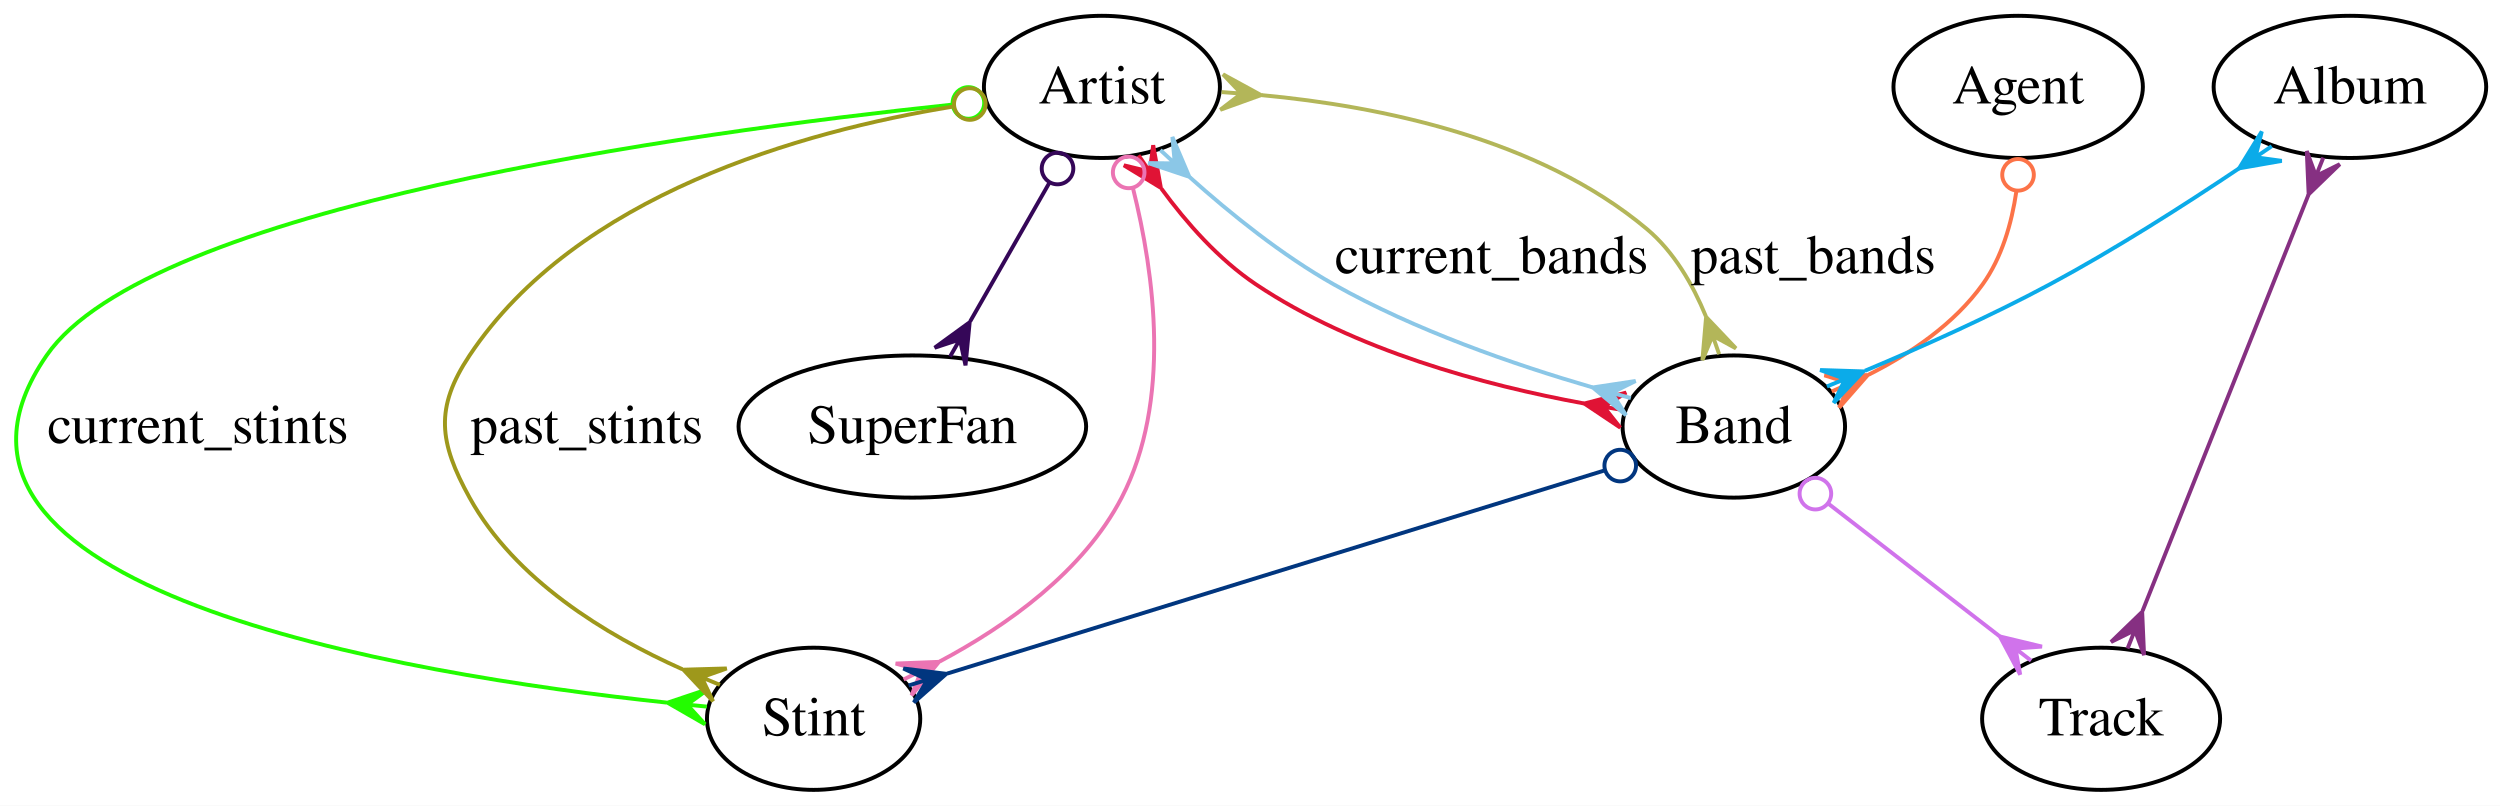
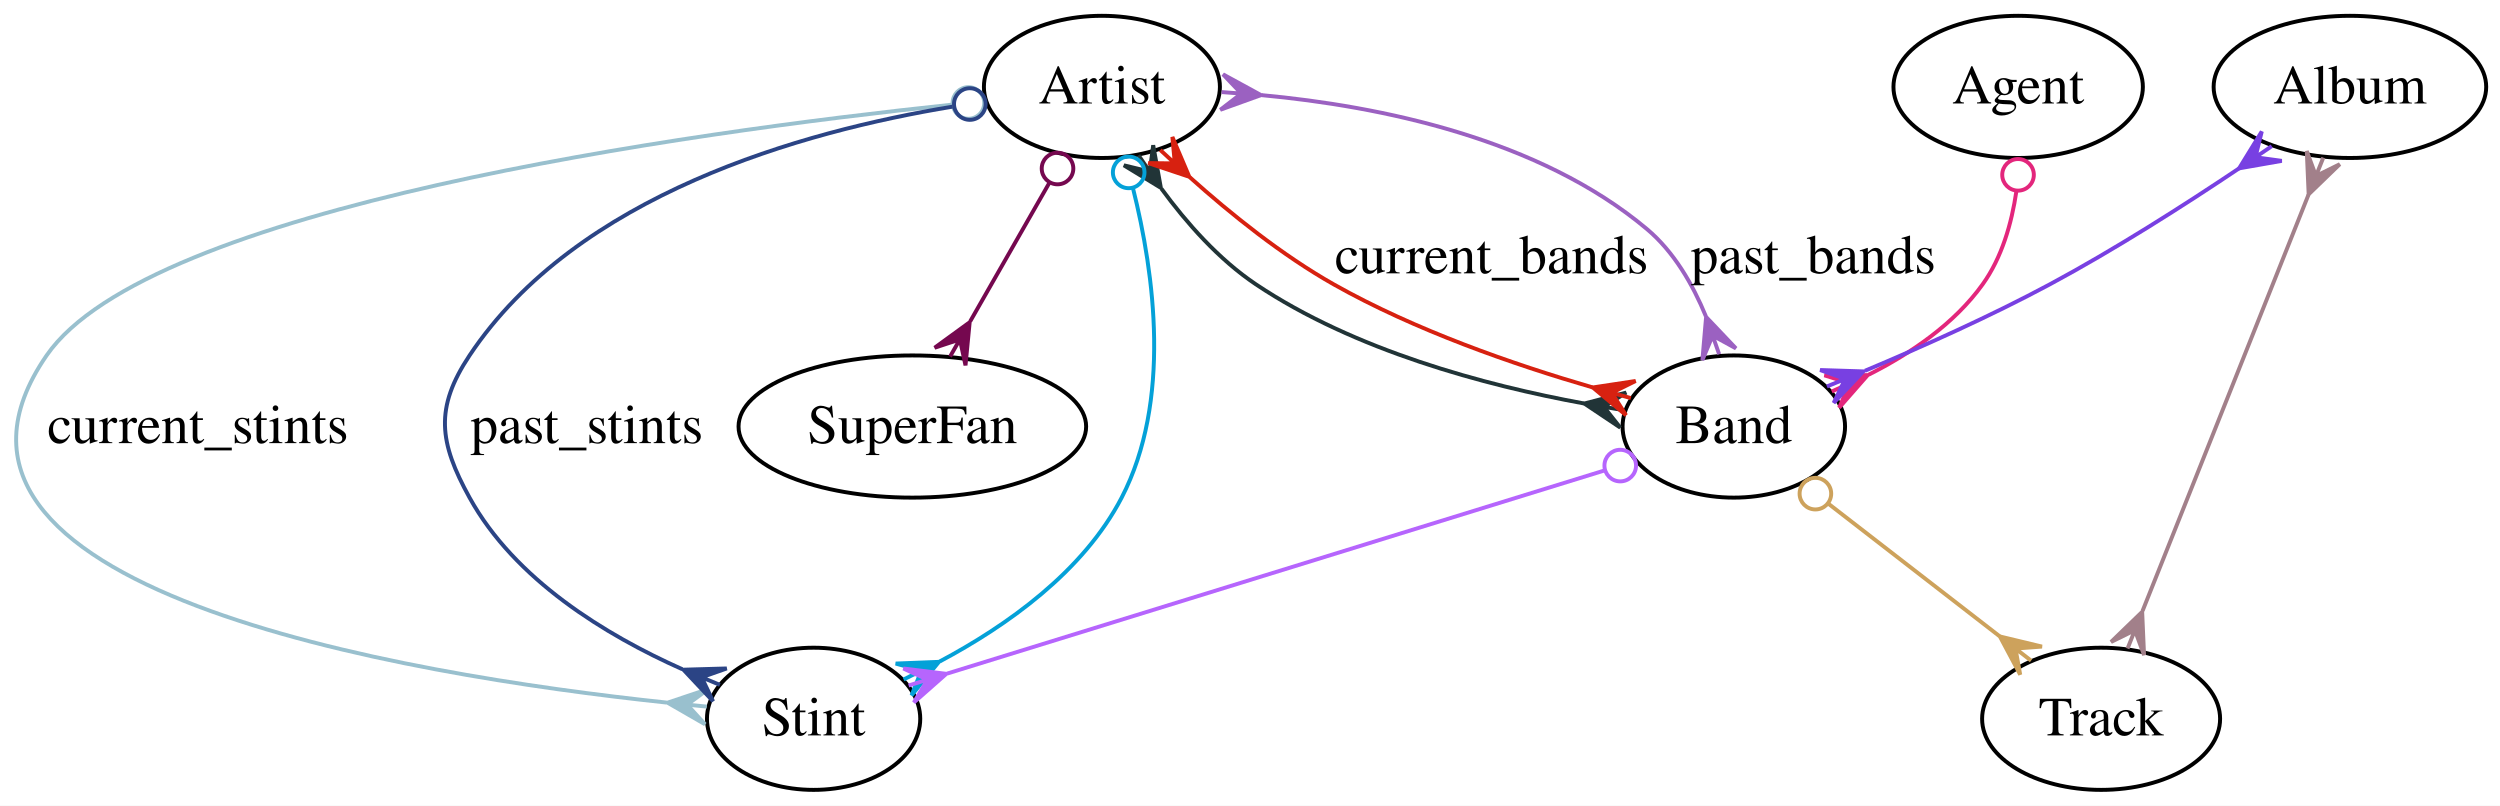
<svg xmlns="http://www.w3.org/2000/svg" width="633pt" height="204pt" viewBox="0.00 0.00 633.01 204.00">
  <g id="graph0" class="graph" transform="scale(1 1) rotate(0) translate(4 200)">
    <polygon fill="white" stroke="none" points="-4,4 -4,-200 629.008,-200 629.008,4 -4,4" />
    <g id="node1" class="node">
      <ellipse fill="none" stroke="black" cx="507.008" cy="-178" rx="31.577" ry="18" />
      <text text-anchor="middle" x="507.008" y="-173.8" font-family="Times,serif" font-size="14.00">Agent</text>
    </g>
    <g id="node4" class="node">
      <ellipse fill="none" stroke="black" cx="435.008" cy="-92" rx="28.166" ry="18" />
      <text text-anchor="middle" x="435.008" y="-87.8" font-family="Times,serif" font-size="14.00">Band</text>
    </g>
    <g id="edge1" class="edge">
-       <path fill="none" stroke="#fc7348" d="M506.549,-151.53C505.352,-143.408 502.875,-134.779 498.008,-128 490.84,-118.016 479.898,-110.541 469.133,-105.12" />
-       <ellipse fill="none" stroke="#fc7348" cx="506.975" cy="-155.733" rx="4" ry="4" />
-       <polygon fill="#fc7348" stroke="#fc7348" points="468.916,-105.021 461.685,-96.778 464.367,-102.947 459.818,-100.872 459.818,-100.872 459.818,-100.872 464.367,-102.947 457.951,-104.967 468.916,-105.021 468.916,-105.021" />
+       <path fill="none" stroke="#e3267c" d="M506.549,-151.53C505.352,-143.408 502.875,-134.779 498.008,-128 490.84,-118.016 479.898,-110.541 469.133,-105.12" />
+       <ellipse fill="none" stroke="#e3267c" cx="506.975" cy="-155.733" rx="4" ry="4" />
+       <polygon fill="#e3267c" stroke="#e3267c" points="468.916,-105.021 461.685,-96.778 464.367,-102.947 459.818,-100.872 459.818,-100.872 459.818,-100.872 464.367,-102.947 457.951,-104.967 468.916,-105.021 468.916,-105.021" />
    </g>
    <g id="node2" class="node">
      <ellipse fill="none" stroke="black" cx="591.008" cy="-178" rx="34.508" ry="18" />
      <text text-anchor="middle" x="591.008" y="-173.8" font-family="Times,serif" font-size="14.00">Album</text>
    </g>
    <g id="edge3" class="edge">
-       <path fill="none" stroke="#0babe9" d="M562.944,-157.372C548.878,-147.934 531.389,-136.791 515.008,-128 500.03,-119.962 482.826,-112.251 468.219,-106.123" />
-       <polygon fill="#0babe9" stroke="#0babe9" points="562.947,-157.374 568.692,-166.715 567.083,-160.183 571.22,-162.992 571.22,-162.992 571.22,-162.992 567.083,-160.183 573.748,-159.269 562.947,-157.374 562.947,-157.374" />
-       <polygon fill="#0babe9" stroke="#0babe9" points="467.825,-105.96 460.296,-97.988 463.203,-104.054 458.58,-102.148 458.58,-102.148 458.58,-102.148 463.203,-104.054 456.865,-106.308 467.825,-105.96 467.825,-105.96" />
+       <path fill="none" stroke="#7840e2" d="M562.944,-157.372C548.878,-147.934 531.389,-136.791 515.008,-128 500.03,-119.962 482.826,-112.251 468.219,-106.123" />
+       <polygon fill="#7840e2" stroke="#7840e2" points="562.947,-157.374 568.692,-166.715 567.083,-160.183 571.22,-162.992 571.22,-162.992 571.22,-162.992 567.083,-160.183 573.748,-159.269 562.947,-157.374 562.947,-157.374" />
+       <polygon fill="#7840e2" stroke="#7840e2" points="467.825,-105.96 460.296,-97.988 463.203,-104.054 458.58,-102.148 458.58,-102.148 458.58,-102.148 463.203,-104.054 456.865,-106.308 467.825,-105.96 467.825,-105.96" />
    </g>
    <g id="node7" class="node">
      <ellipse fill="none" stroke="black" cx="528.008" cy="-18" rx="30.13" ry="18" />
      <text text-anchor="middle" x="528.008" y="-13.8" font-family="Times,serif" font-size="14.00">Track</text>
    </g>
    <g id="edge2" class="edge">
-       <path fill="none" stroke="#863082" d="M580.529,-150.719C568.878,-121.498 550.168,-74.577 538.509,-45.335" />
-       <polygon fill="#863082" stroke="#863082" points="580.562,-150.802 580.086,-161.758 582.414,-155.447 584.266,-160.091 584.266,-160.091 584.266,-160.091 582.414,-155.447 588.446,-158.425 580.562,-150.802 580.562,-150.802" />
-       <polygon fill="#863082" stroke="#863082" points="538.405,-45.076 538.882,-34.12 536.554,-40.432 534.702,-35.787 534.702,-35.787 534.702,-35.787 536.554,-40.432 530.522,-37.454 538.405,-45.076 538.405,-45.076" />
+       <path fill="none" stroke="#a2808a" d="M580.529,-150.719C568.878,-121.498 550.168,-74.577 538.509,-45.335" />
+       <polygon fill="#a2808a" stroke="#a2808a" points="580.562,-150.802 580.086,-161.758 582.414,-155.447 584.266,-160.091 584.266,-160.091 584.266,-160.091 582.414,-155.447 588.446,-158.425 580.562,-150.802 580.562,-150.802" />
+       <polygon fill="#a2808a" stroke="#a2808a" points="538.405,-45.076 538.882,-34.12 536.554,-40.432 534.702,-35.787 534.702,-35.787 534.702,-35.787 536.554,-40.432 530.522,-37.454 538.405,-45.076 538.405,-45.076" />
    </g>
    <g id="node3" class="node">
      <ellipse fill="none" stroke="black" cx="275.008" cy="-178" rx="29.879" ry="18" />
      <text text-anchor="middle" x="275.008" y="-173.8" font-family="Times,serif" font-size="14.00">Artist</text>
    </g>
    <g id="edge8" class="edge">
-       <path fill="none" stroke="#e01335" d="M290.084,-152.217C296.493,-143.469 304.658,-134.261 314.008,-128 338.921,-111.317 371.857,-102.465 397.076,-97.84" />
-       <polygon fill="#e01335" stroke="#e01335" points="289.934,-152.437 280.569,-158.143 287.107,-156.562 284.281,-160.686 284.281,-160.686 284.281,-160.686 287.107,-156.562 287.993,-163.23 289.934,-152.437 289.934,-152.437" />
-       <polygon fill="#e01335" stroke="#e01335" points="397.158,-97.826 407.768,-100.597 402.089,-96.993 407.019,-96.16 407.019,-96.16 407.019,-96.16 402.089,-96.993 406.269,-91.723 397.158,-97.826 397.158,-97.826" />
+       <path fill="none" stroke="#213437" d="M290.084,-152.217C296.493,-143.469 304.658,-134.261 314.008,-128 338.921,-111.317 371.857,-102.465 397.076,-97.84" />
+       <polygon fill="#213437" stroke="#213437" points="289.934,-152.437 280.569,-158.143 287.107,-156.562 284.281,-160.686 284.281,-160.686 284.281,-160.686 287.107,-156.562 287.993,-163.23 289.934,-152.437 289.934,-152.437" />
+       <polygon fill="#213437" stroke="#213437" points="397.158,-97.826 407.768,-100.597 402.089,-96.993 407.019,-96.16 407.019,-96.16 407.019,-96.16 402.089,-96.993 406.269,-91.723 397.158,-97.826 397.158,-97.826" />
    </g>
    <g id="edge9" class="edge">
-       <path fill="none" stroke="#8bc7e7" d="M297.222,-155.157C307.641,-145.817 320.625,-135.387 333.704,-128 354.218,-116.414 379.219,-107.727 399.252,-101.906" />
-       <polygon fill="#8bc7e7" stroke="#8bc7e7" points="297.141,-155.232 286.742,-158.713 293.469,-158.625 289.796,-162.018 289.796,-162.018 289.796,-162.018 293.469,-158.625 292.85,-165.323 297.141,-155.232 297.141,-155.232" />
-       <polygon fill="#8bc7e7" stroke="#8bc7e7" points="399.303,-101.892 410.145,-103.535 404.119,-100.546 408.934,-99.201 408.934,-99.201 408.934,-99.201 404.119,-100.546 407.723,-94.867 399.303,-101.892 399.303,-101.892" />
+       <path fill="none" stroke="#d72110" d="M297.222,-155.157C307.641,-145.817 320.625,-135.387 333.704,-128 354.218,-116.414 379.219,-107.727 399.252,-101.906" />
+       <polygon fill="#d72110" stroke="#d72110" points="297.141,-155.232 286.742,-158.713 293.469,-158.625 289.796,-162.018 289.796,-162.018 289.796,-162.018 293.469,-158.625 292.85,-165.323 297.141,-155.232 297.141,-155.232" />
+       <polygon fill="#d72110" stroke="#d72110" points="399.303,-101.892 410.145,-103.535 404.119,-100.546 408.934,-99.201 408.934,-99.201 408.934,-99.201 404.119,-100.546 407.723,-94.867 399.303,-101.892 399.303,-101.892" />
      <text text-anchor="middle" x="373.66" y="-130.8" font-family="Times,serif" font-size="14.00">current_bands</text>
    </g>
    <g id="edge10" class="edge">
-       <path fill="none" stroke="#b3b659" d="M315.475,-175.91C345.485,-173.106 385.75,-164.894 413.008,-142 419.811,-136.287 424.597,-128.04 427.925,-119.937" />
-       <polygon fill="#b3b659" stroke="#b3b659" points="315.297,-175.923 304.981,-172.204 310.312,-176.307 305.327,-176.691 305.327,-176.691 305.327,-176.691 310.312,-176.307 305.672,-181.178 315.297,-175.923 315.297,-175.923" />
-       <polygon fill="#b3b659" stroke="#b3b659" points="427.994,-119.741 435.547,-111.791 429.647,-115.022 431.3,-110.303 431.3,-110.303 431.3,-110.303 429.647,-115.022 427.053,-108.815 427.994,-119.741 427.994,-119.741" />
+       <path fill="none" stroke="#9b61c1" d="M315.475,-175.91C345.485,-173.106 385.75,-164.894 413.008,-142 419.811,-136.287 424.597,-128.04 427.925,-119.937" />
+       <polygon fill="#9b61c1" stroke="#9b61c1" points="315.297,-175.923 304.981,-172.204 310.312,-176.307 305.327,-176.691 305.327,-176.691 305.327,-176.691 310.312,-176.307 305.672,-181.178 315.297,-175.923 315.297,-175.923" />
+       <polygon fill="#9b61c1" stroke="#9b61c1" points="427.994,-119.741 435.547,-111.791 429.647,-115.022 431.3,-110.303 431.3,-110.303 431.3,-110.303 429.647,-115.022 427.053,-108.815 427.994,-119.741 427.994,-119.741" />
      <text text-anchor="middle" x="455.115" y="-130.8" font-family="Times,serif" font-size="14.00">past_bands</text>
    </g>
    <g id="node5" class="node">
      <ellipse fill="none" stroke="black" cx="202.008" cy="-18" rx="27" ry="18" />
      <text text-anchor="middle" x="202.008" y="-13.8" font-family="Times,serif" font-size="14.00">Stint</text>
    </g>
    <g id="edge5" class="edge">
-       <path fill="none" stroke="#23fc00" d="M236.921,-173.489C169.482,-166.357 33.712,-147.566 7.801,-110 -32.936,-50.939 97.682,-29.232 164.777,-22.107" />
-       <ellipse fill="none" stroke="#23fc00" cx="241.206" cy="-173.93" rx="4" ry="4" />
-       <polygon fill="#23fc00" stroke="#23fc00" points="165.014,-22.084 175.413,-25.563 169.989,-21.585 174.964,-21.086 174.964,-21.086 174.964,-21.086 169.989,-21.585 174.515,-16.608 165.014,-22.084 165.014,-22.084" />
+       <path fill="none" stroke="#99c0ce" d="M236.921,-173.489C169.482,-166.357 33.712,-147.566 7.801,-110 -32.936,-50.939 97.682,-29.232 164.777,-22.107" />
+       <ellipse fill="none" stroke="#99c0ce" cx="241.206" cy="-173.93" rx="4" ry="4" />
+       <polygon fill="#99c0ce" stroke="#99c0ce" points="165.014,-22.084 175.413,-25.563 169.989,-21.585 174.964,-21.086 174.964,-21.086 174.964,-21.086 169.989,-21.585 174.515,-16.608 165.014,-22.084 165.014,-22.084" />
      <text text-anchor="middle" x="46.112" y="-87.8" font-family="Times,serif" font-size="14.00">current_stints</text>
    </g>
    <g id="edge6" class="edge">
-       <path fill="none" stroke="#9e981b" d="M237.201,-172.998C199.035,-166.72 141.977,-150.696 114.891,-110 106.026,-96.68 107.166,-88.012 114.891,-74 126.341,-53.23 149.302,-39.221 168.777,-30.54" />
-       <ellipse fill="none" stroke="#9e981b" cx="241.56" cy="-173.661" rx="4" ry="4" />
-       <polygon fill="#9e981b" stroke="#9e981b" points="169.044,-30.43 180.005,-30.746 173.661,-28.51 178.277,-26.59 178.277,-26.59 178.277,-26.59 173.661,-28.51 176.55,-22.435 169.044,-30.43 169.044,-30.43" />
+       <path fill="none" stroke="#2b4485" d="M237.201,-172.998C199.035,-166.72 141.977,-150.696 114.891,-110 106.026,-96.68 107.166,-88.012 114.891,-74 126.341,-53.23 149.302,-39.221 168.777,-30.54" />
+       <ellipse fill="none" stroke="#2b4485" cx="241.56" cy="-173.661" rx="4" ry="4" />
+       <polygon fill="#2b4485" stroke="#2b4485" points="169.044,-30.43 180.005,-30.746 173.661,-28.51 178.277,-26.59 178.277,-26.59 178.277,-26.59 173.661,-28.51 176.55,-22.435 169.044,-30.43 169.044,-30.43" />
      <text text-anchor="middle" x="144.567" y="-87.8" font-family="Times,serif" font-size="14.00">past_stints</text>
    </g>
    <g id="edge7" class="edge">
-       <path fill="none" stroke="#eb74b3" d="M282.865,-152.378C288.345,-130.527 292.649,-98.381 280.008,-74 270.291,-55.258 250.926,-41.549 233.924,-32.505" />
-       <ellipse fill="none" stroke="#eb74b3" cx="281.787" cy="-156.35" rx="4" ry="4" />
-       <polygon fill="#eb74b3" stroke="#eb74b3" points="233.748,-32.417 226.804,-23.93 229.273,-30.187 224.797,-27.957 224.797,-27.957 224.797,-27.957 229.273,-30.187 222.791,-31.985 233.748,-32.417 233.748,-32.417" />
+       <path fill="none" stroke="#04a1d8" d="M282.865,-152.378C288.345,-130.527 292.649,-98.381 280.008,-74 270.291,-55.258 250.926,-41.549 233.924,-32.505" />
+       <ellipse fill="none" stroke="#04a1d8" cx="281.787" cy="-156.35" rx="4" ry="4" />
+       <polygon fill="#04a1d8" stroke="#04a1d8" points="233.748,-32.417 226.804,-23.93 229.273,-30.187 224.797,-27.957 224.797,-27.957 224.797,-27.957 229.273,-30.187 222.791,-31.985 233.748,-32.417 233.748,-32.417" />
    </g>
    <g id="node6" class="node">
      <ellipse fill="none" stroke="black" cx="227.008" cy="-92" rx="44.006" ry="18" />
      <text text-anchor="middle" x="227.008" y="-87.8" font-family="Times,serif" font-size="14.00">SuperFan</text>
    </g>
    <g id="edge4" class="edge">
-       <path fill="none" stroke="#350758" d="M261.783,-153.855C255.539,-142.929 248.067,-129.853 241.652,-118.628" />
-       <ellipse fill="none" stroke="#350758" cx="263.769" cy="-157.331" rx="4" ry="4" />
-       <polygon fill="#350758" stroke="#350758" points="241.524,-118.404 240.47,-107.489 239.044,-114.062 236.563,-109.721 236.563,-109.721 236.563,-109.721 239.044,-114.062 232.656,-111.954 241.524,-118.404 241.524,-118.404" />
+       <path fill="none" stroke="#75084f" d="M261.783,-153.855C255.539,-142.929 248.067,-129.853 241.652,-118.628" />
+       <ellipse fill="none" stroke="#75084f" cx="263.769" cy="-157.331" rx="4" ry="4" />
+       <polygon fill="#75084f" stroke="#75084f" points="241.524,-118.404 240.47,-107.489 239.044,-114.062 236.563,-109.721 236.563,-109.721 236.563,-109.721 239.044,-114.062 232.656,-111.954 241.524,-118.404 241.524,-118.404" />
    </g>
    <g id="edge12" class="edge">
-       <path fill="none" stroke="#01367f" d="M402.25,-80.877C358.235,-67.276 280.398,-43.223 235.84,-29.455" />
-       <ellipse fill="none" stroke="#01367f" cx="406.251" cy="-82.114" rx="4" ry="4" />
-       <polygon fill="#01367f" stroke="#01367f" points="235.62,-29.387 227.394,-22.135 230.843,-27.91 226.066,-26.434 226.066,-26.434 226.066,-26.434 230.843,-27.91 224.737,-30.733 235.62,-29.387 235.62,-29.387" />
+       <path fill="none" stroke="#b665fd" d="M402.25,-80.877C358.235,-67.276 280.398,-43.223 235.84,-29.455" />
+       <ellipse fill="none" stroke="#b665fd" cx="406.251" cy="-82.114" rx="4" ry="4" />
+       <polygon fill="#b665fd" stroke="#b665fd" points="235.62,-29.387 227.394,-22.135 230.843,-27.91 226.066,-26.434 226.066,-26.434 226.066,-26.434 230.843,-27.91 224.737,-30.733 235.62,-29.387 235.62,-29.387" />
    </g>
    <g id="edge11" class="edge">
-       <path fill="none" stroke="#d073eb" d="M459.046,-72.39C472.308,-62.123 488.778,-49.371 502.297,-38.905" />
-       <ellipse fill="none" stroke="#d073eb" cx="455.664" cy="-75.009" rx="4" ry="4" />
-       <polygon fill="#d073eb" stroke="#d073eb" points="502.37,-38.849 513.032,-36.285 506.324,-35.788 510.278,-32.727 510.278,-32.727 510.278,-32.727 506.324,-35.788 507.523,-29.169 502.37,-38.849 502.37,-38.849" />
+       <path fill="none" stroke="#cda25c" d="M459.046,-72.39C472.308,-62.123 488.778,-49.371 502.297,-38.905" />
+       <ellipse fill="none" stroke="#cda25c" cx="455.664" cy="-75.009" rx="4" ry="4" />
+       <polygon fill="#cda25c" stroke="#cda25c" points="502.37,-38.849 513.032,-36.285 506.324,-35.788 510.278,-32.727 510.278,-32.727 510.278,-32.727 506.324,-35.788 507.523,-29.169 502.37,-38.849 502.37,-38.849" />
    </g>
  </g>
</svg>
